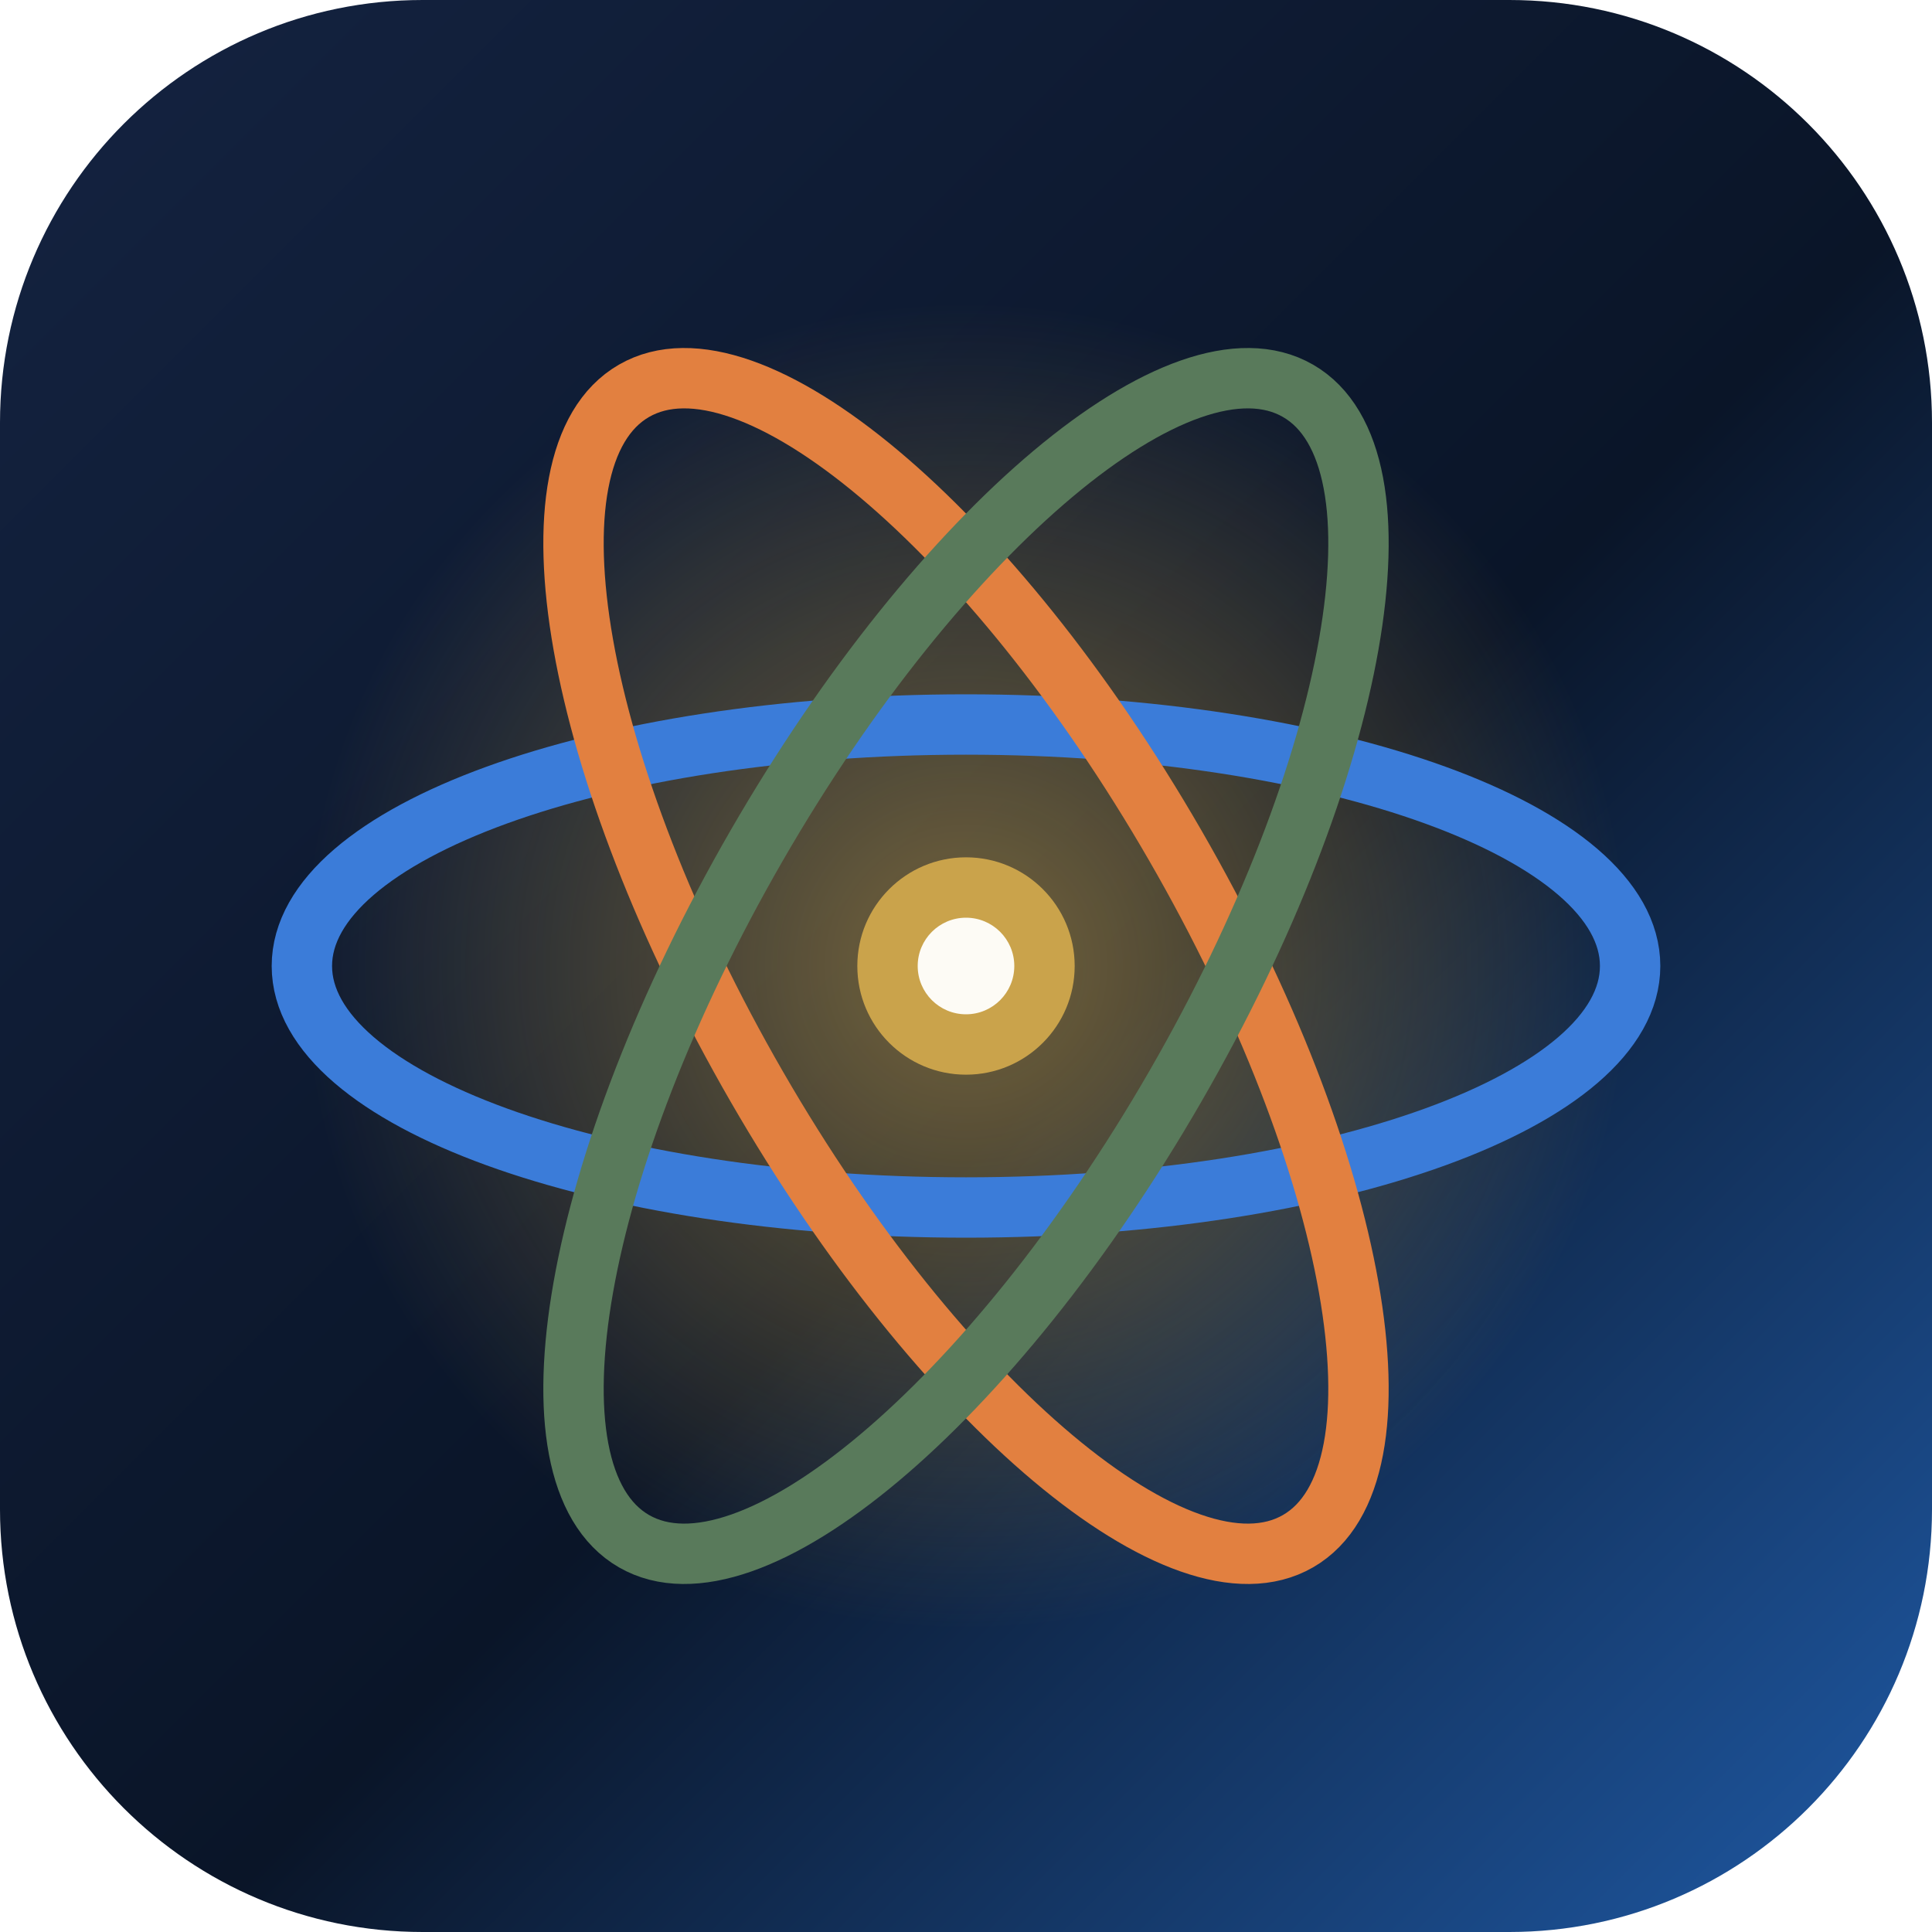
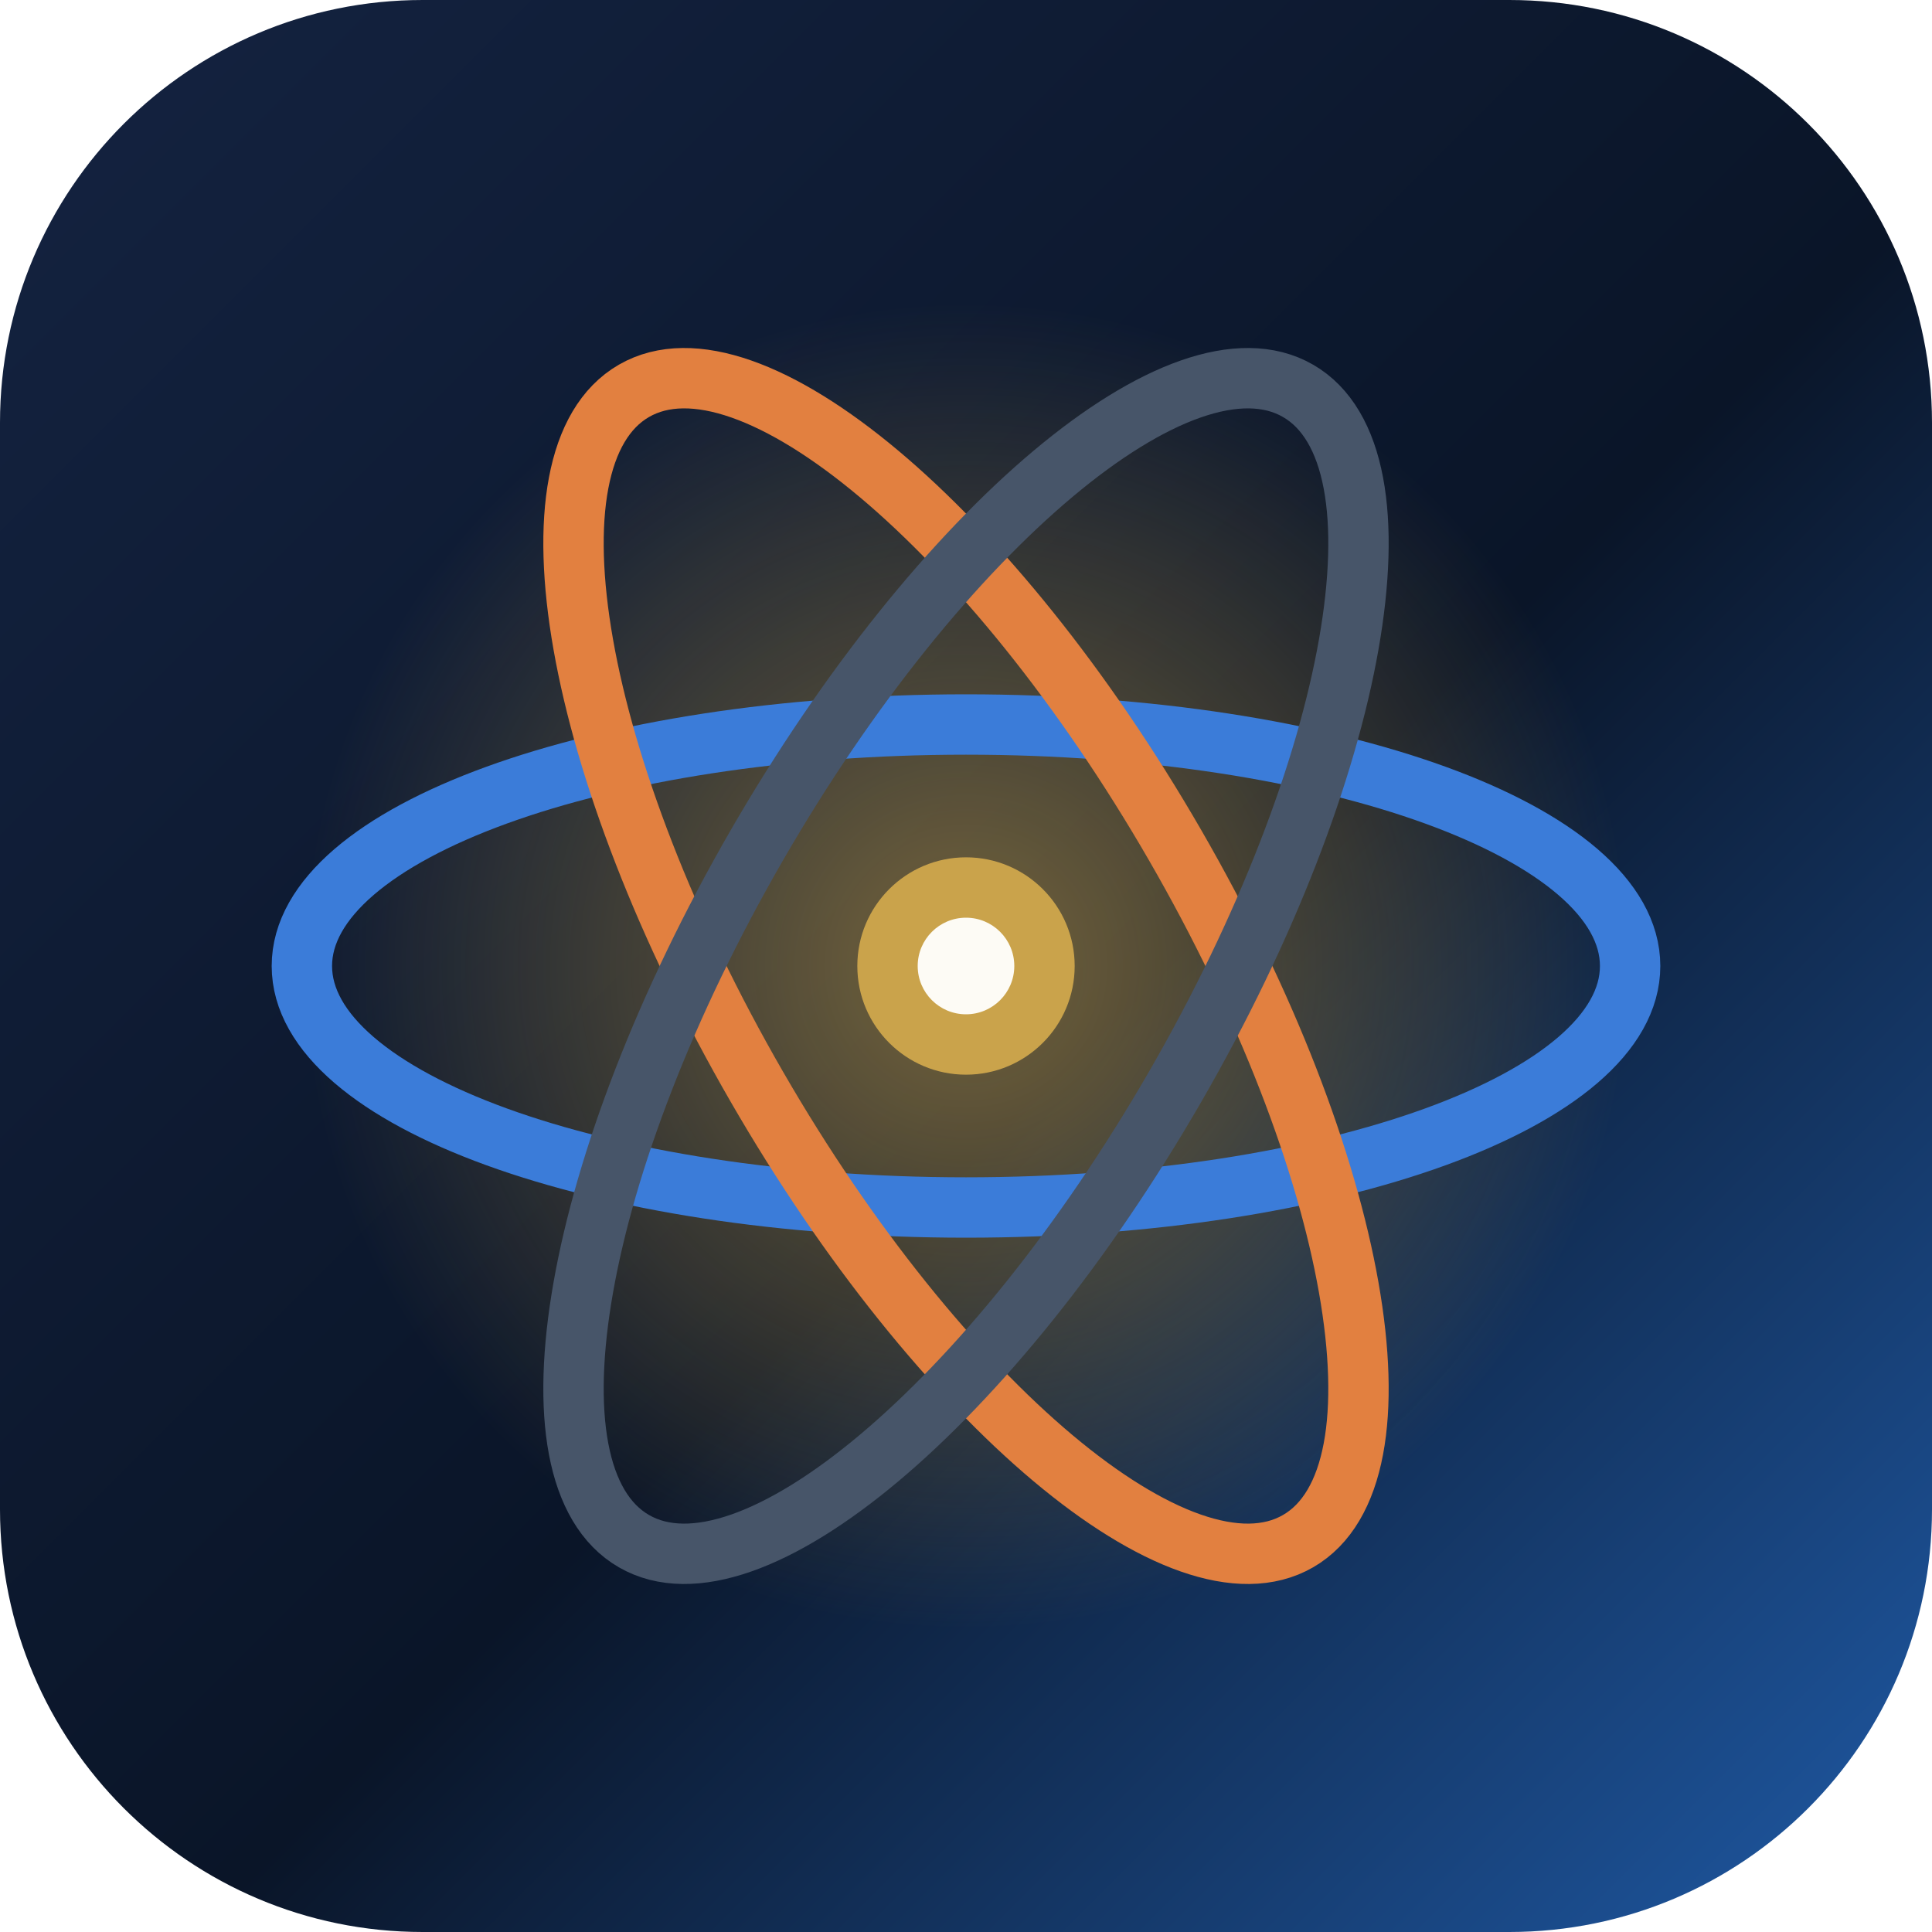
<svg xmlns="http://www.w3.org/2000/svg" viewBox="0 0 64 64" fill="none">
  <defs>
    <linearGradient id="bg" x1="0" y1="0" x2="64" y2="64" gradientUnits="userSpaceOnUse">
      <stop offset="0" stop-color="#142341" />
      <stop offset="0.55" stop-color="#0a1528" />
      <stop offset="1" stop-color="#1f5aa6" />
    </linearGradient>
    <radialGradient id="glow" cx="32" cy="32" r="22" gradientUnits="userSpaceOnUse">
      <stop offset="0" stop-color="#caa34b" stop-opacity="0.55" />
      <stop offset="1" stop-color="#caa34b" stop-opacity="0" />
    </radialGradient>
  </defs>
  <rect width="64" height="64" rx="14" fill="url(#bg)" />
  <circle cx="32" cy="32" r="22" fill="url(#glow)" />
  <g transform="translate(32 32)" stroke-width="2" fill="none" stroke-linecap="round">
    <ellipse rx="22" ry="8" stroke="#3b7cd9" />
    <ellipse rx="22" ry="8" stroke="#e28040" transform="rotate(60)" />
-     <ellipse rx="22" ry="8" stroke="#597a5b" transform="rotate(-60)" />
+     <ellipse rx="22" ry="8" stroke="#475569" transform="rotate(-60)" />
  </g>
  <circle cx="32" cy="32" r="3.6" fill="#caa34b" />
  <circle cx="32" cy="32" r="1.6" fill="#fdfbf5" />
</svg>
